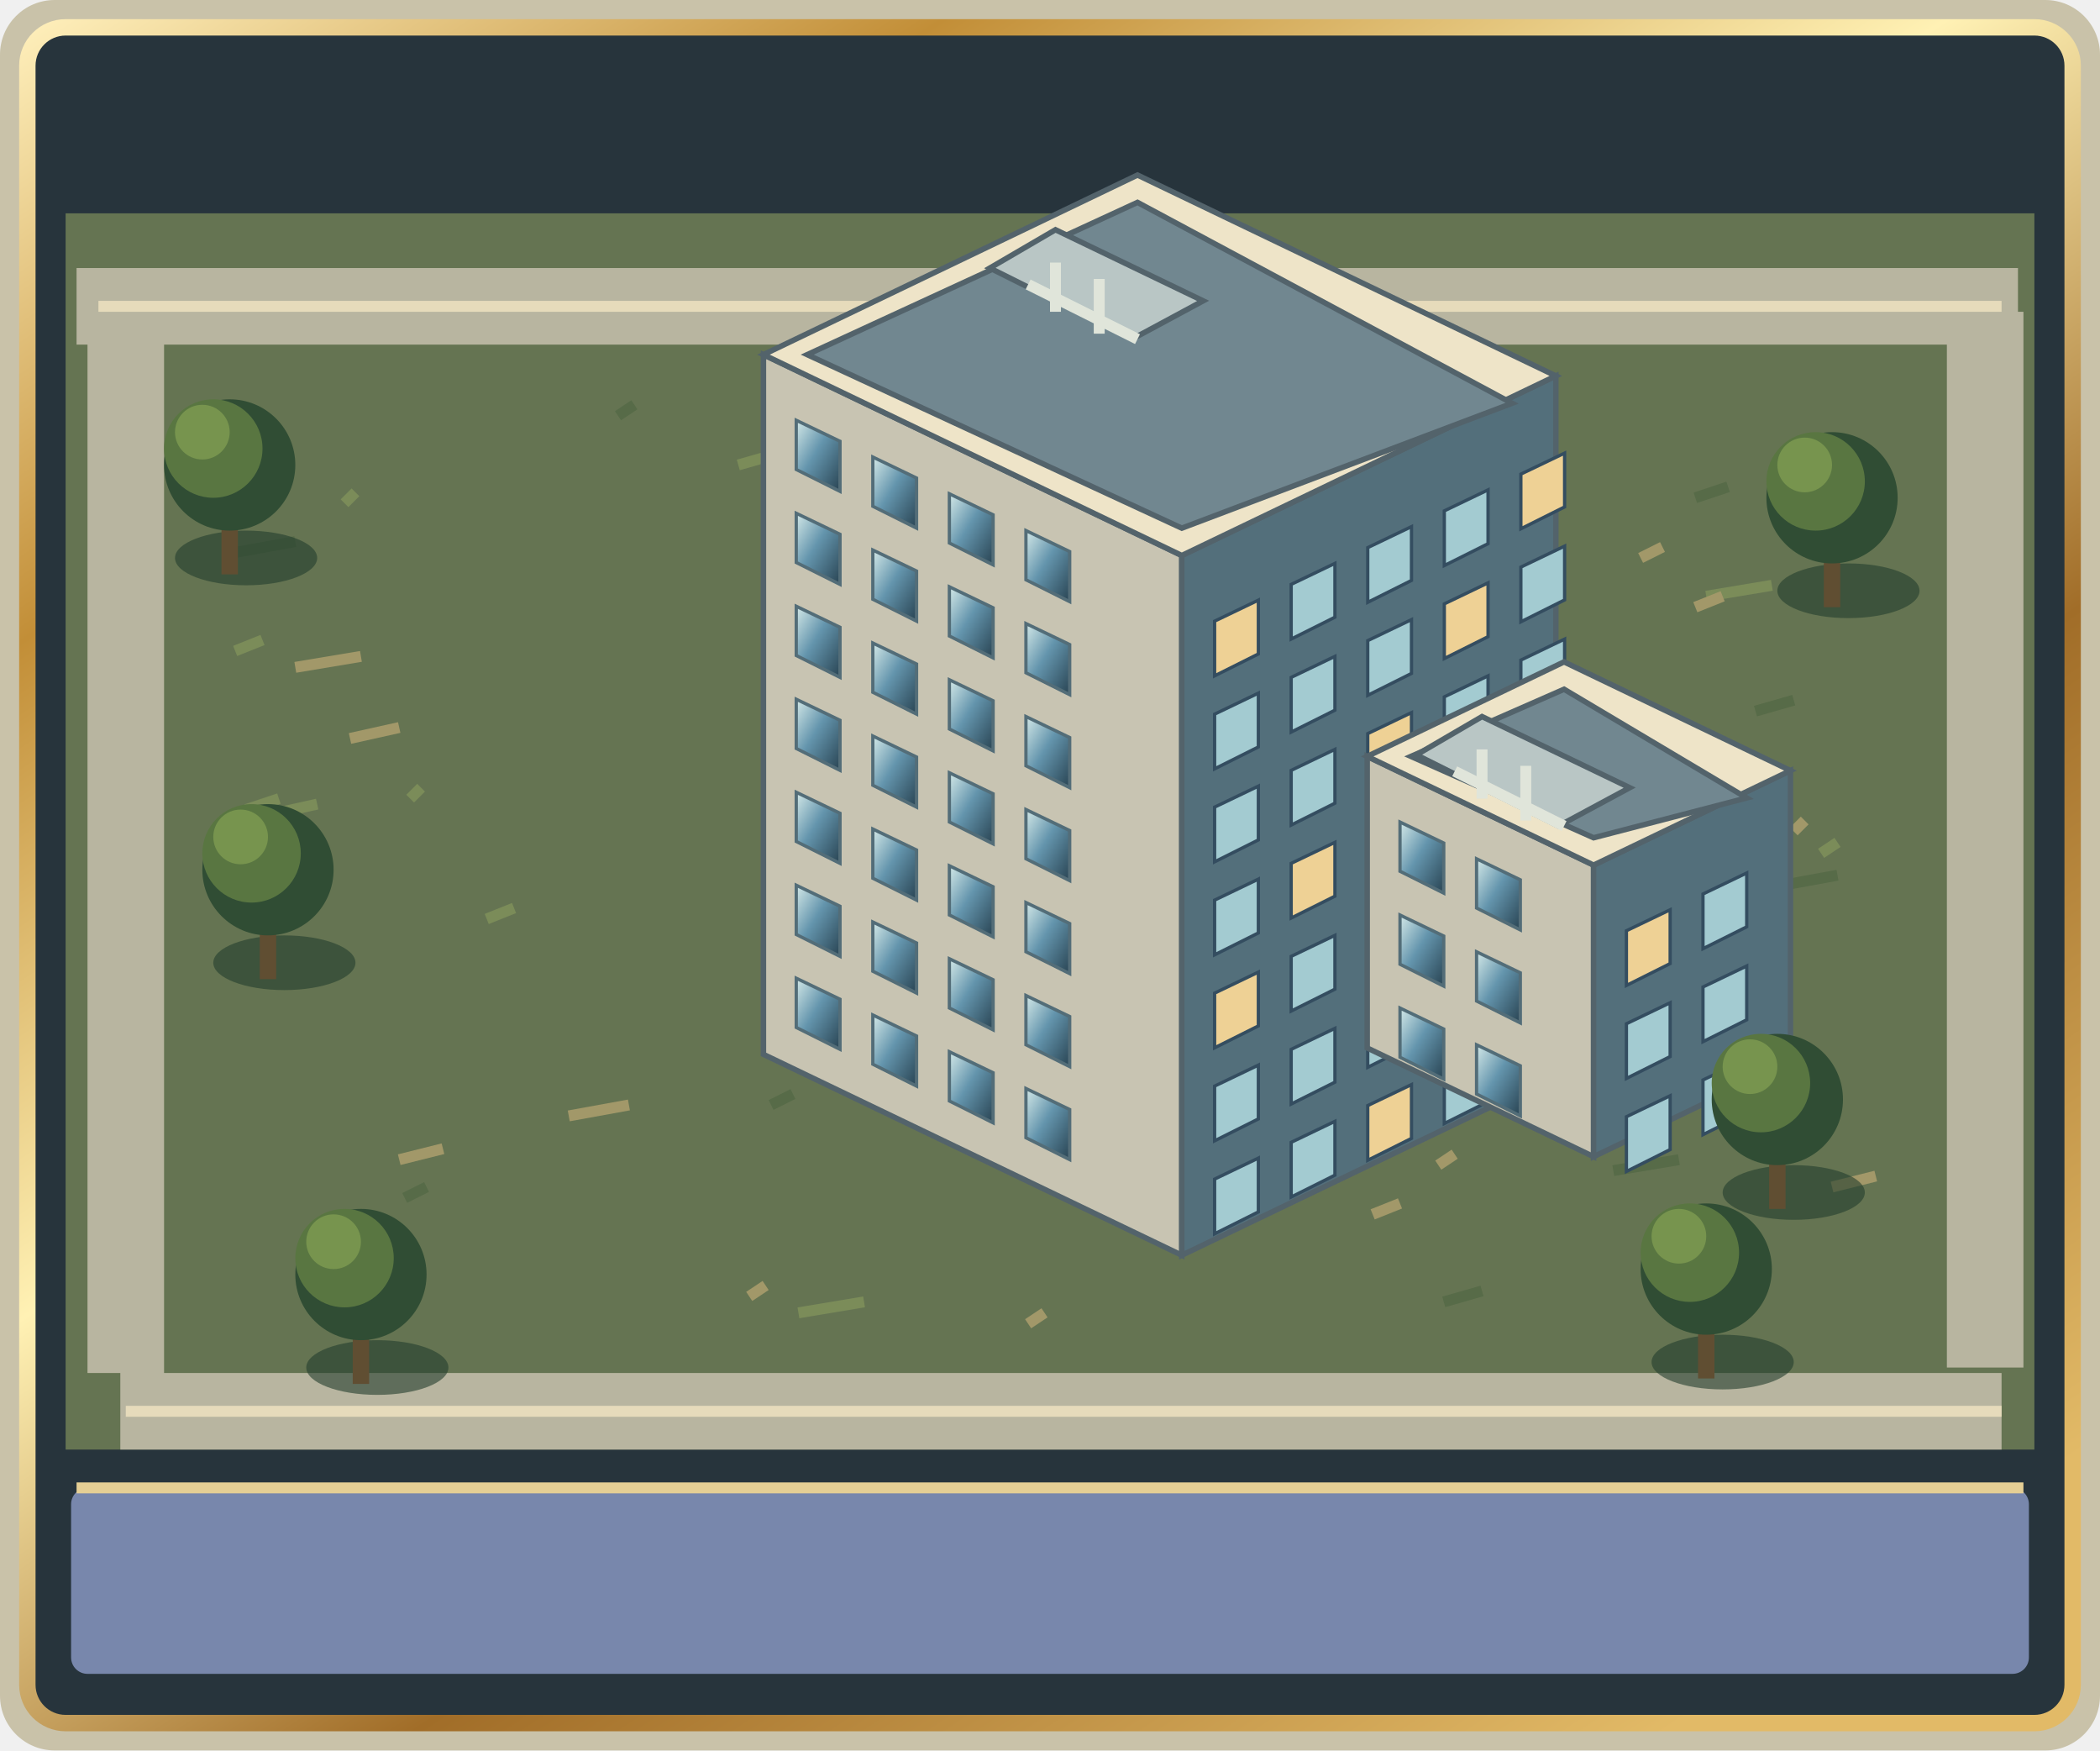
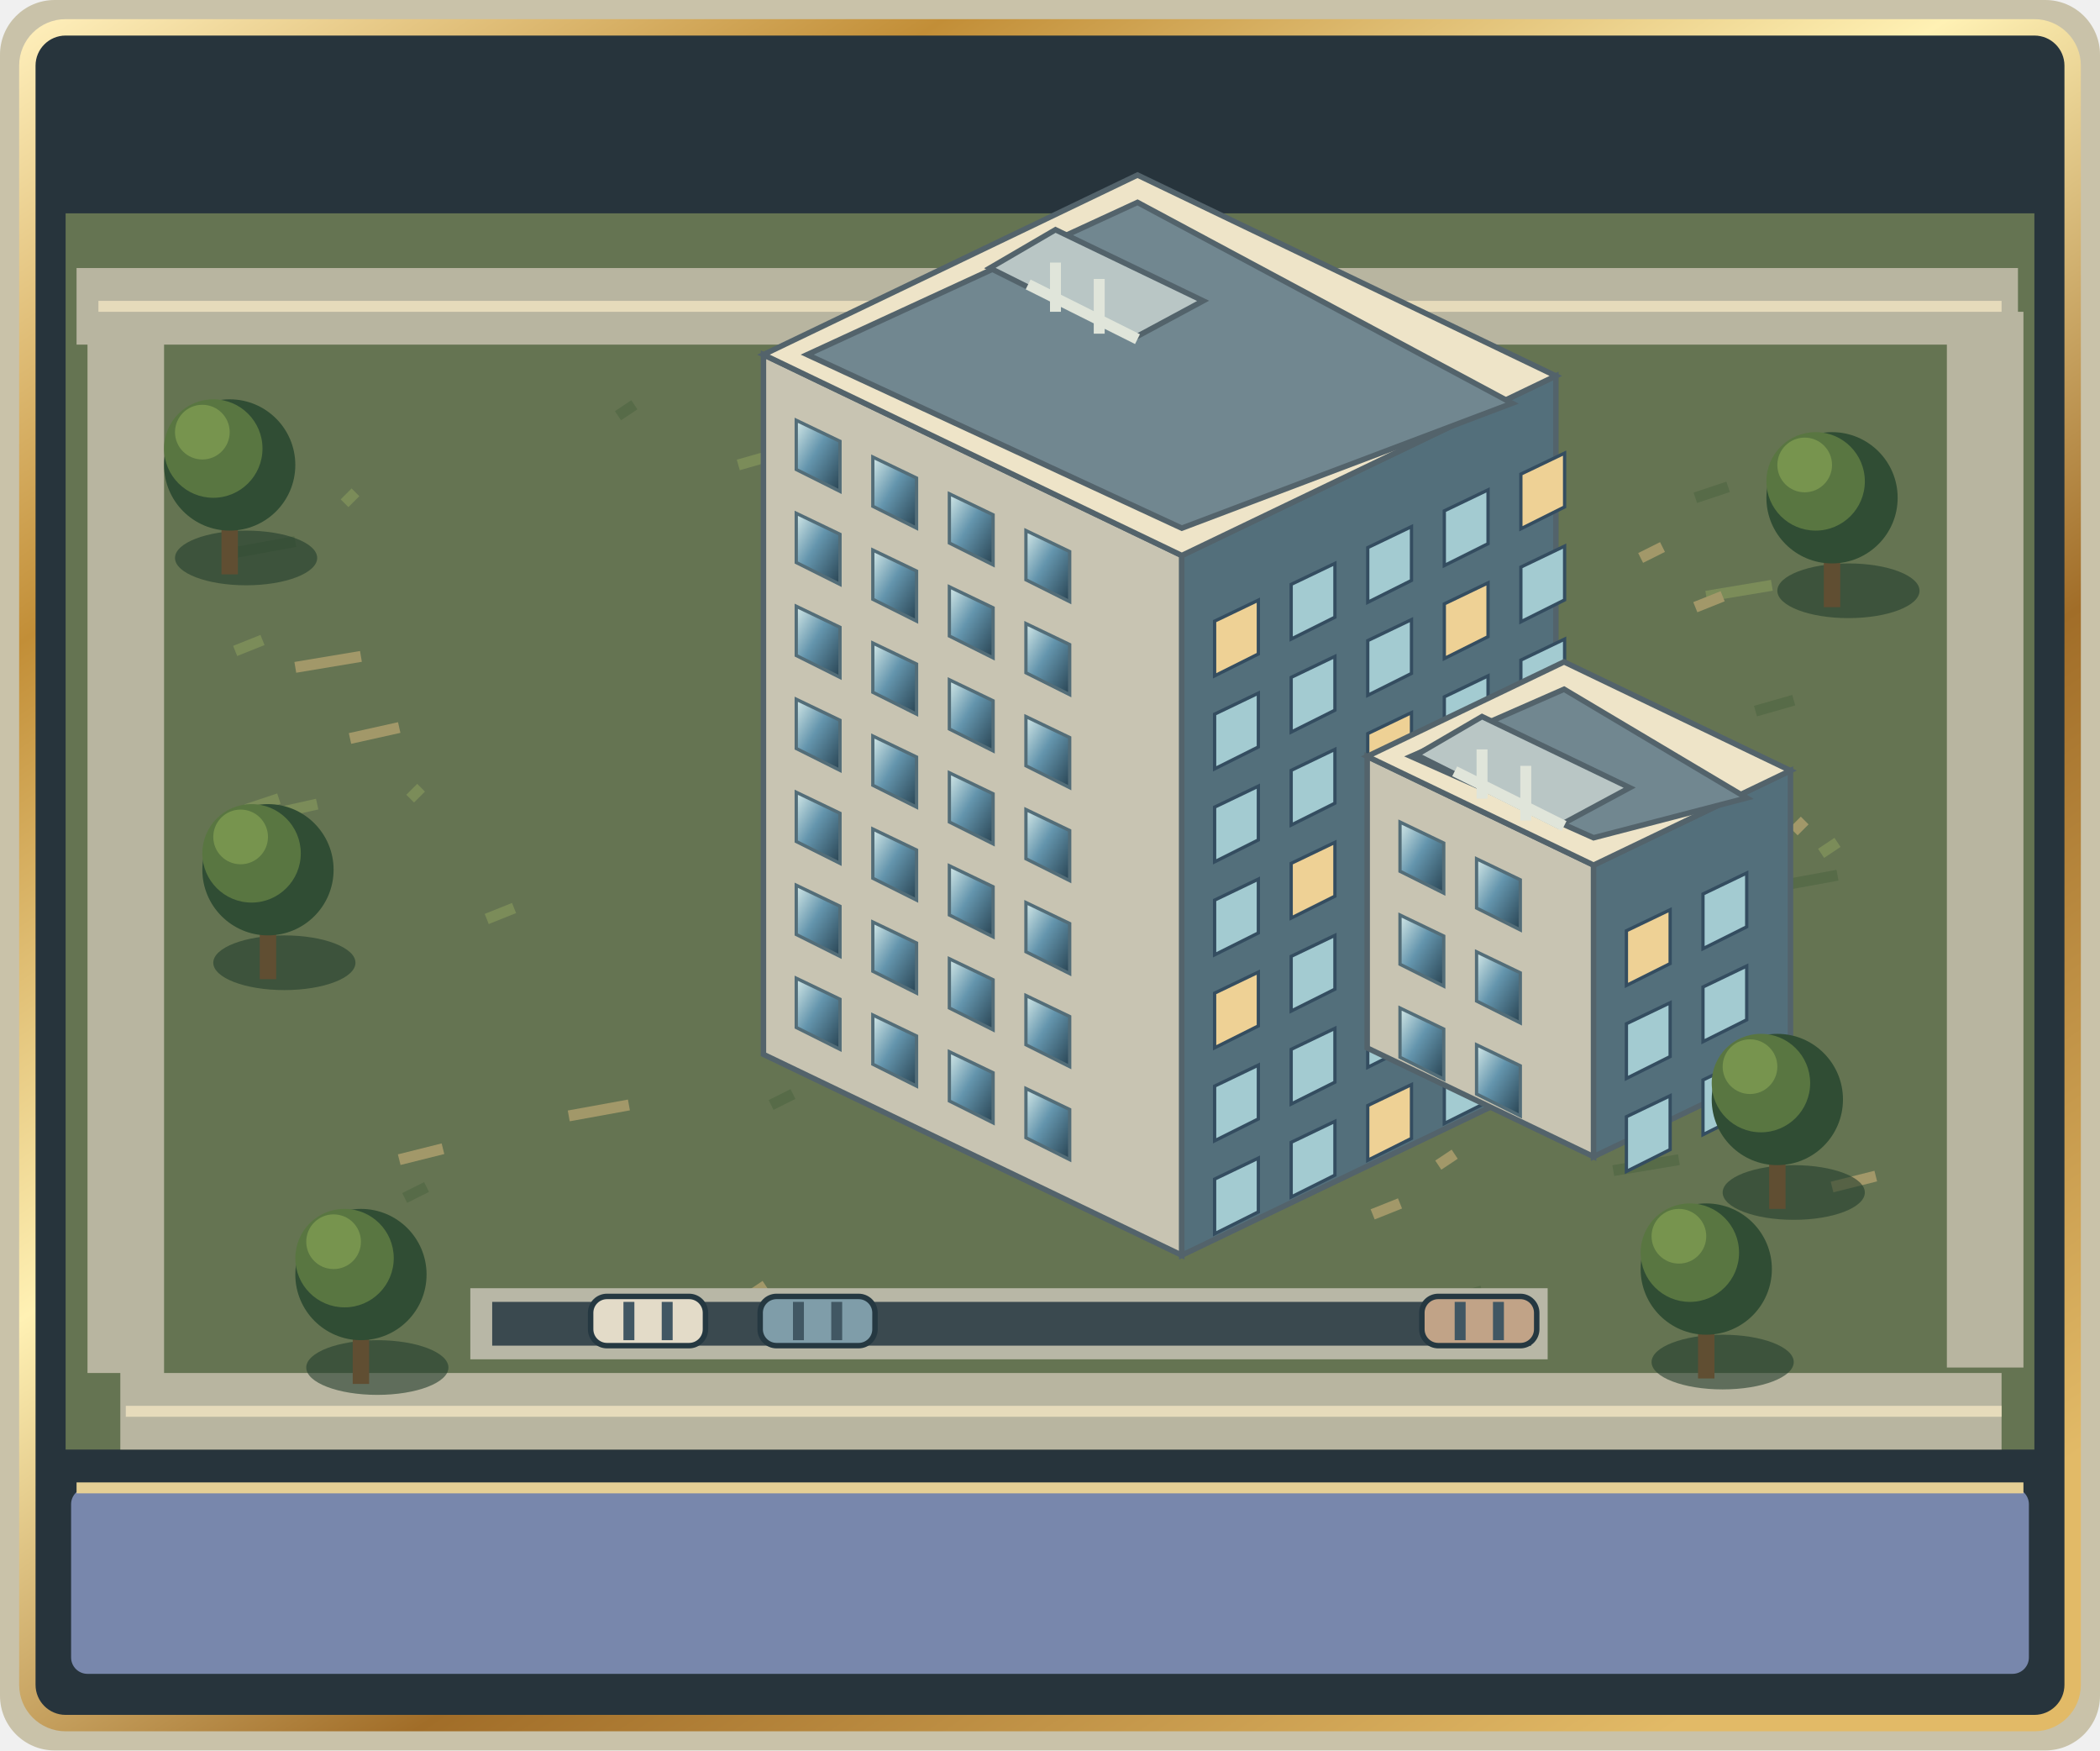
<svg xmlns="http://www.w3.org/2000/svg" viewBox="0 0 384 320" role="img" aria-label="Готовый объект">
  <defs>
    <linearGradient id="gold" x2="0.8" y2="1">
      <stop stop-color="#fff0bc" />
      <stop offset=".22" stop-color="#c28e37" />
      <stop offset=".46" stop-color="#fff1b4" />
      <stop offset=".7" stop-color="#a16d28" />
      <stop offset="1" stop-color="#e2ba67" />
    </linearGradient>
    <linearGradient id="cream" x2="1" y2="1">
      <stop stop-color="#fff5d7" />
      <stop offset=".5" stop-color="#e8d3a0" />
      <stop offset="1" stop-color="#f7e9c8" />
    </linearGradient>
    <linearGradient id="navy" x2=".7" y2="1">
      <stop stop-color="#263b49" />
      <stop offset="1" stop-color="#06121e" />
    </linearGradient>
    <linearGradient id="glass" x2="1" y2="1">
      <stop stop-color="#d4e9e8" />
      <stop offset=".45" stop-color="#6495ad" />
      <stop offset="1" stop-color="#294453" />
    </linearGradient>
    <pattern id="grain" width="9" height="9" patternUnits="userSpaceOnUse">
      <path d="M0 1h2m3 4h1m1 3h2" stroke="#fff" opacity=".07" />
    </pattern>
  </defs>
  <rect width="384" height="320" rx="10" fill="#c9c2a9" />
  <rect x="5" y="5" width="374" height="310" rx="7" fill="#27343c" stroke="url(#gold)" stroke-width="3" />
  <rect x="12" y="39" width="360" height="226" fill="#657452" />
  <path d="M14 56H369M22 258H366M23 56V251M363 57V250" stroke="#b8b5a0" stroke-width="14" />
  <path d="M18 56H366M23 258H366" stroke="#e6dbbb" stroke-width="2" />
  <path d="M312 109l12 -2" stroke="#7b8c59" stroke-width="2" />
  <path d="M251 222l5 -2" stroke="#a29869" stroke-width="2" />
  <path d="M250 206l4 -2" stroke="#7b8c59" stroke-width="2" />
  <path d="M189 202l5 -2" stroke="#a29869" stroke-width="2" />
  <path d="M43 119l5 -2" stroke="#7b8c59" stroke-width="2" />
  <path d="M43 101l11 -2" stroke="#576b48" stroke-width="2" />
  <path d="M74 219l4 -2" stroke="#576b48" stroke-width="2" />
  <path d="M54 122l12 -2" stroke="#a29869" stroke-width="2" />
  <path d="M63 92l2 -2" stroke="#7b8c59" stroke-width="2" />
  <path d="M325 162l11 -2" stroke="#576b48" stroke-width="2" />
  <path d="M73 212l8 -2" stroke="#a29869" stroke-width="2" />
  <path d="M104 204l11 -2" stroke="#a29869" stroke-width="2" />
  <path d="M263 213l3 -2" stroke="#a29869" stroke-width="2" />
  <path d="M49 149l9 -2" stroke="#7b8c59" stroke-width="2" />
  <path d="M141 202l4 -2" stroke="#576b48" stroke-width="2" />
  <path d="M137 237l3 -2" stroke="#a29869" stroke-width="2" />
  <path d="M300 178l8 -2" stroke="#a29869" stroke-width="2" />
  <path d="M328 152l2 -2" stroke="#a29869" stroke-width="2" />
  <path d="M89 168l5 -2" stroke="#7b8c59" stroke-width="2" />
  <path d="M335 217l8 -2" stroke="#a29869" stroke-width="2" />
  <path d="M113 76l3 -2" stroke="#576b48" stroke-width="2" />
  <path d="M310 111l5 -2" stroke="#a29869" stroke-width="2" />
  <path d="M45 148l6 -2" stroke="#7b8c59" stroke-width="2" />
  <path d="M253 187l8 -2" stroke="#a29869" stroke-width="2" />
  <path d="M184 209l3 -2" stroke="#a29869" stroke-width="2" />
  <path d="M295 214l12 -2" stroke="#576b48" stroke-width="2" />
  <path d="M247 178l4 -2" stroke="#7b8c59" stroke-width="2" />
  <path d="M195 155l4 -2" stroke="#7b8c59" stroke-width="2" />
  <path d="M188 242l3 -2" stroke="#a29869" stroke-width="2" />
  <path d="M146 240l12 -2" stroke="#7b8c59" stroke-width="2" />
  <path d="M264 238l7 -2" stroke="#576b48" stroke-width="2" />
  <path d="M310 91l6 -2" stroke="#576b48" stroke-width="2" />
  <path d="M64 135l9 -2" stroke="#a29869" stroke-width="2" />
  <path d="M135 85l7 -2" stroke="#7b8c59" stroke-width="2" />
  <path d="M75 146l2 -2" stroke="#7b8c59" stroke-width="2" />
  <path d="M199 194l2 -2" stroke="#a29869" stroke-width="2" />
  <path d="M321 130l7 -2" stroke="#576b48" stroke-width="2" />
  <path d="M307 233l12 -2" stroke="#576b48" stroke-width="2" />
  <path d="M300 102l4 -2" stroke="#a29869" stroke-width="2" />
  <path d="M333 156l3 -2" stroke="#7b8c59" stroke-width="2" />
  <polygon points="208,159.92 284.5,196.64 216.1,229.472 139.6,192.752" fill="#111e26" stroke="#53636b" stroke-width="0" />
  <polygon points="139.6,64.832 216.1,101.552 216.1,229.472 139.6,192.752" fill="#c8c4b2" stroke="#53636b" stroke-width="1" />
  <polygon points="216.1,101.552 284.5,68.72 284.5,196.64 216.1,229.472" fill="#536f7b" stroke="#53636b" stroke-width="1" />
  <polygon points="208,32 284.5,68.72 216.1,101.552 139.6,64.832" fill="#eee4c8" stroke="#53636b" stroke-width="1" />
  <polygon points="208,37 276.5,73.72 216.1,96.552 147.6,64.832" fill="#718790" stroke="#53636b" stroke-width="1" />
  <polygon points="145.6,76.832 153.6,80.672 153.6,89.832 145.6,85.832" fill="url(#glass)" stroke="#536d78" stroke-width="0.6" />
  <polygon points="159.6,83.552 167.6,87.392 167.6,96.552 159.6,92.552" fill="url(#glass)" stroke="#536d78" stroke-width="0.6" />
  <polygon points="173.6,90.272 181.6,94.112 181.6,103.272 173.6,99.272" fill="url(#glass)" stroke="#536d78" stroke-width="0.6" />
  <polygon points="187.6,96.992 195.6,100.832 195.6,109.992 187.6,105.992" fill="url(#glass)" stroke="#536d78" stroke-width="0.6" />
  <polygon points="222.1,113.552 230.1,109.712 230.1,119.552 222.1,123.552" fill="#eed195" stroke="#344d60" stroke-width="0.6" />
  <polygon points="236.1,106.832 244.1,102.992 244.1,112.832 236.1,116.832" fill="#a3cbd1" stroke="#344d60" stroke-width="0.6" />
  <polygon points="250.1,100.112 258.1,96.272 258.1,106.112 250.1,110.112" fill="#a3cbd1" stroke="#344d60" stroke-width="0.6" />
  <polygon points="264.1,93.392 272.1,89.552 272.1,99.392 264.1,103.392" fill="#a3cbd1" stroke="#344d60" stroke-width="0.6" />
  <polygon points="278.1,86.672 286.1,82.832 286.1,92.672 278.1,96.672" fill="#eed195" stroke="#344d60" stroke-width="0.6" />
  <polygon points="145.6,93.832 153.6,97.672 153.6,106.832 145.6,102.832" fill="url(#glass)" stroke="#536d78" stroke-width="0.6" />
  <polygon points="159.6,100.552 167.6,104.392 167.6,113.552 159.6,109.552" fill="url(#glass)" stroke="#536d78" stroke-width="0.6" />
  <polygon points="173.6,107.272 181.6,111.112 181.6,120.272 173.6,116.272" fill="url(#glass)" stroke="#536d78" stroke-width="0.6" />
  <polygon points="187.6,113.992 195.6,117.832 195.6,126.992 187.6,122.992" fill="url(#glass)" stroke="#536d78" stroke-width="0.6" />
  <polygon points="222.1,130.552 230.1,126.712 230.1,136.552 222.1,140.552" fill="#a3cbd1" stroke="#344d60" stroke-width="0.6" />
  <polygon points="236.1,123.832 244.1,119.992 244.1,129.832 236.1,133.832" fill="#a3cbd1" stroke="#344d60" stroke-width="0.6" />
  <polygon points="250.1,117.112 258.1,113.272 258.1,123.112 250.1,127.112" fill="#a3cbd1" stroke="#344d60" stroke-width="0.6" />
  <polygon points="264.1,110.392 272.1,106.552 272.1,116.392 264.1,120.392" fill="#eed195" stroke="#344d60" stroke-width="0.6" />
  <polygon points="278.1,103.672 286.1,99.832 286.1,109.672 278.1,113.672" fill="#a3cbd1" stroke="#344d60" stroke-width="0.6" />
  <polygon points="145.6,110.832 153.6,114.672 153.6,123.832 145.6,119.832" fill="url(#glass)" stroke="#536d78" stroke-width="0.6" />
  <polygon points="159.6,117.552 167.6,121.392 167.6,130.552 159.6,126.552" fill="url(#glass)" stroke="#536d78" stroke-width="0.6" />
  <polygon points="173.6,124.272 181.6,128.112 181.6,137.272 173.6,133.272" fill="url(#glass)" stroke="#536d78" stroke-width="0.6" />
  <polygon points="187.6,130.992 195.6,134.832 195.6,143.992 187.6,139.992" fill="url(#glass)" stroke="#536d78" stroke-width="0.6" />
  <polygon points="222.1,147.552 230.1,143.712 230.1,153.552 222.1,157.552" fill="#a3cbd1" stroke="#344d60" stroke-width="0.6" />
  <polygon points="236.1,140.832 244.1,136.992 244.1,146.832 236.1,150.832" fill="#a3cbd1" stroke="#344d60" stroke-width="0.6" />
  <polygon points="250.1,134.112 258.1,130.272 258.1,140.112 250.1,144.112" fill="#eed195" stroke="#344d60" stroke-width="0.6" />
  <polygon points="264.1,127.392 272.1,123.552 272.1,133.392 264.1,137.392" fill="#a3cbd1" stroke="#344d60" stroke-width="0.6" />
  <polygon points="278.1,120.672 286.1,116.832 286.1,126.672 278.1,130.672" fill="#a3cbd1" stroke="#344d60" stroke-width="0.6" />
  <polygon points="145.6,127.832 153.6,131.672 153.6,140.832 145.6,136.832" fill="url(#glass)" stroke="#536d78" stroke-width="0.6" />
  <polygon points="159.6,134.552 167.6,138.392 167.6,147.552 159.6,143.552" fill="url(#glass)" stroke="#536d78" stroke-width="0.6" />
  <polygon points="173.6,141.272 181.6,145.112 181.6,154.272 173.6,150.272" fill="url(#glass)" stroke="#536d78" stroke-width="0.6" />
  <polygon points="187.6,147.992 195.6,151.832 195.6,160.992 187.6,156.992" fill="url(#glass)" stroke="#536d78" stroke-width="0.6" />
  <polygon points="222.1,164.552 230.1,160.712 230.1,170.552 222.1,174.552" fill="#a3cbd1" stroke="#344d60" stroke-width="0.6" />
  <polygon points="236.1,157.832 244.1,153.992 244.1,163.832 236.1,167.832" fill="#eed195" stroke="#344d60" stroke-width="0.6" />
  <polygon points="250.1,151.112 258.1,147.272 258.1,157.112 250.1,161.112" fill="#a3cbd1" stroke="#344d60" stroke-width="0.6" />
  <polygon points="264.1,144.392 272.1,140.552 272.1,150.392 264.1,154.392" fill="#a3cbd1" stroke="#344d60" stroke-width="0.6" />
  <polygon points="278.1,137.672 286.1,133.832 286.1,143.672 278.1,147.672" fill="#a3cbd1" stroke="#344d60" stroke-width="0.6" />
  <polygon points="145.6,144.832 153.6,148.672 153.6,157.832 145.6,153.832" fill="url(#glass)" stroke="#536d78" stroke-width="0.6" />
  <polygon points="159.6,151.552 167.6,155.392 167.6,164.552 159.6,160.552" fill="url(#glass)" stroke="#536d78" stroke-width="0.6" />
  <polygon points="173.6,158.272 181.6,162.112 181.6,171.272 173.6,167.272" fill="url(#glass)" stroke="#536d78" stroke-width="0.6" />
  <polygon points="187.6,164.992 195.6,168.832 195.6,177.992 187.6,173.992" fill="url(#glass)" stroke="#536d78" stroke-width="0.6" />
  <polygon points="222.1,181.552 230.1,177.712 230.1,187.552 222.1,191.552" fill="#eed195" stroke="#344d60" stroke-width="0.6" />
  <polygon points="236.1,174.832 244.1,170.992 244.1,180.832 236.1,184.832" fill="#a3cbd1" stroke="#344d60" stroke-width="0.6" />
  <polygon points="250.1,168.112 258.1,164.272 258.1,174.112 250.1,178.112" fill="#a3cbd1" stroke="#344d60" stroke-width="0.6" />
  <polygon points="264.1,161.392 272.1,157.552 272.1,167.392 264.1,171.392" fill="#a3cbd1" stroke="#344d60" stroke-width="0.6" />
  <polygon points="278.1,154.672 286.1,150.832 286.1,160.672 278.1,164.672" fill="#eed195" stroke="#344d60" stroke-width="0.6" />
  <polygon points="145.6,161.832 153.6,165.672 153.6,174.832 145.6,170.832" fill="url(#glass)" stroke="#536d78" stroke-width="0.6" />
  <polygon points="159.6,168.552 167.6,172.392 167.6,181.552 159.6,177.552" fill="url(#glass)" stroke="#536d78" stroke-width="0.6" />
  <polygon points="173.6,175.272 181.6,179.112 181.6,188.272 173.6,184.272" fill="url(#glass)" stroke="#536d78" stroke-width="0.6" />
  <polygon points="187.6,181.992 195.6,185.832 195.6,194.992 187.6,190.992" fill="url(#glass)" stroke="#536d78" stroke-width="0.6" />
  <polygon points="222.1,198.552 230.1,194.712 230.1,204.552 222.1,208.552" fill="#a3cbd1" stroke="#344d60" stroke-width="0.6" />
  <polygon points="236.1,191.832 244.1,187.992 244.1,197.832 236.1,201.832" fill="#a3cbd1" stroke="#344d60" stroke-width="0.6" />
  <polygon points="250.1,185.112 258.1,181.272 258.1,191.112 250.1,195.112" fill="#a3cbd1" stroke="#344d60" stroke-width="0.6" />
  <polygon points="264.1,178.392 272.1,174.552 272.1,184.392 264.1,188.392" fill="#eed195" stroke="#344d60" stroke-width="0.6" />
  <polygon points="278.1,171.672 286.1,167.832 286.1,177.672 278.1,181.672" fill="#a3cbd1" stroke="#344d60" stroke-width="0.6" />
  <polygon points="145.6,178.832 153.6,182.672 153.6,191.832 145.6,187.832" fill="url(#glass)" stroke="#536d78" stroke-width="0.6" />
  <polygon points="159.6,185.552 167.6,189.392 167.6,198.552 159.6,194.552" fill="url(#glass)" stroke="#536d78" stroke-width="0.6" />
  <polygon points="173.6,192.272 181.6,196.112 181.6,205.272 173.6,201.272" fill="url(#glass)" stroke="#536d78" stroke-width="0.6" />
  <polygon points="187.6,198.992 195.6,202.832 195.6,211.992 187.6,207.992" fill="url(#glass)" stroke="#536d78" stroke-width="0.6" />
  <polygon points="222.1,215.552 230.1,211.712 230.1,221.552 222.1,225.552" fill="#a3cbd1" stroke="#344d60" stroke-width="0.6" />
  <polygon points="236.1,208.832 244.1,204.992 244.1,214.832 236.1,218.832" fill="#a3cbd1" stroke="#344d60" stroke-width="0.6" />
  <polygon points="250.1,202.112 258.1,198.272 258.1,208.112 250.1,212.112" fill="#eed195" stroke="#344d60" stroke-width="0.6" />
  <polygon points="264.1,195.392 272.1,191.552 272.1,201.392 264.1,205.392" fill="#a3cbd1" stroke="#344d60" stroke-width="0.6" />
  <polygon points="278.1,188.672 286.1,184.832 286.1,194.672 278.1,198.672" fill="#a3cbd1" stroke="#344d60" stroke-width="0.6" />
  <polygon points="193,42 220,55 207,62 181,49" fill="#b9c6c5" stroke="#53636b" stroke-width="1" />
  <path d="M188 52l20 10m-15-5v-9m8 13v-10" stroke="#e0e5da" stroke-width="2" />
  <polygon points="286,174.3 327.4,194.172 291.4,211.452 250.0,191.58" fill="#111e26" stroke="#53636b" stroke-width="0" />
  <polygon points="250.0,138.28 291.4,158.152 291.4,211.452 250.0,191.58" fill="#c8c4b2" stroke="#53636b" stroke-width="1" />
  <polygon points="291.4,158.152 327.4,140.872 327.4,194.172 291.4,211.452" fill="#536f7b" stroke="#53636b" stroke-width="1" />
  <polygon points="286,121 327.4,140.872 291.4,158.152 250.0,138.28" fill="#eee4c8" stroke="#53636b" stroke-width="1" />
  <polygon points="286,126 319.4,145.872 291.4,153.152 258.0,138.28" fill="#718790" stroke="#53636b" stroke-width="1" />
  <polygon points="256.0,150.28 264.0,154.12 264.0,163.28 256.0,159.28" fill="url(#glass)" stroke="#536d78" stroke-width="0.6" />
  <polygon points="270.0,157.0 278.0,160.84 278.0,170.0 270.0,166.0" fill="url(#glass)" stroke="#536d78" stroke-width="0.6" />
  <polygon points="297.4,170.152 305.4,166.312 305.4,176.152 297.4,180.152" fill="#eed195" stroke="#344d60" stroke-width="0.6" />
  <polygon points="311.4,163.432 319.4,159.592 319.4,169.432 311.4,173.432" fill="#a3cbd1" stroke="#344d60" stroke-width="0.6" />
  <polygon points="256.0,167.28 264.0,171.12 264.0,180.28 256.0,176.28" fill="url(#glass)" stroke="#536d78" stroke-width="0.6" />
  <polygon points="270.0,174.0 278.0,177.84 278.0,187.0 270.0,183.0" fill="url(#glass)" stroke="#536d78" stroke-width="0.6" />
  <polygon points="297.4,187.152 305.4,183.312 305.4,193.152 297.4,197.152" fill="#a3cbd1" stroke="#344d60" stroke-width="0.6" />
  <polygon points="311.4,180.432 319.4,176.592 319.4,186.432 311.4,190.432" fill="#a3cbd1" stroke="#344d60" stroke-width="0.6" />
  <polygon points="256.0,184.28 264.0,188.12 264.0,197.28 256.0,193.28" fill="url(#glass)" stroke="#536d78" stroke-width="0.6" />
  <polygon points="270.0,191.0 278.0,194.84 278.0,204.0 270.0,200.0" fill="url(#glass)" stroke="#536d78" stroke-width="0.6" />
  <polygon points="297.4,204.152 305.4,200.312 305.4,210.152 297.4,214.152" fill="#a3cbd1" stroke="#344d60" stroke-width="0.6" />
  <polygon points="311.4,197.432 319.4,193.592 319.4,203.432 311.4,207.432" fill="#a3cbd1" stroke="#344d60" stroke-width="0.6" />
  <polygon points="271,131 298,144 285,151 259,138" fill="#b9c6c5" stroke="#53636b" stroke-width="1" />
  <path d="M266 141l20 10m-15-5v-9m8 13v-10" stroke="#e0e5da" stroke-width="2" />
+   <path d="M86 242h197" stroke="#b8b7a6" stroke-width="13" />
+   <path d="M90 242h190" stroke="#3a494f" stroke-width="8" />
+   <rect x="108" y="237" width="21" height="9" rx="3" fill="#e3dbc8" stroke="#253841" />
+   <path d="M115 238v7m7-7v7" stroke="#415763" stroke-width="2" />
+   <rect x="139" y="237" width="21" height="9" rx="3" fill="#7f9da9" stroke="#253841" />
+   <path d="M146 238v7m7-7v7" stroke="#415763" stroke-width="2" />
+   <rect x="260" y="237" width="21" height="9" rx="3" fill="#c1a387" stroke="#253841" />
+   <path d="M267 238v7m7-7v7" stroke="#415763" stroke-width="2" />
  <ellipse cx="45" cy="102" rx="13" ry="5" fill="#233e2d" opacity=".6" />
  <path d="M42 92v13" stroke="#604e32" stroke-width="3" />
  <circle cx="42" cy="85" r="12" fill="#304d34" />
  <circle cx="39" cy="82" r="9" fill="#597641" />
  <circle cx="37" cy="79" r="5" fill="#77944e" />
  <ellipse cx="52" cy="176" rx="13" ry="5" fill="#233e2d" opacity=".6" />
  <path d="M49 166v13" stroke="#604e32" stroke-width="3" />
  <circle cx="49" cy="159" r="12" fill="#304d34" />
  <circle cx="46" cy="156" r="9" fill="#597641" />
  <circle cx="44" cy="153" r="5" fill="#77944e" />
  <ellipse cx="328" cy="218" rx="13" ry="5" fill="#233e2d" opacity=".6" />
  <path d="M325 208v13" stroke="#604e32" stroke-width="3" />
  <circle cx="325" cy="201" r="12" fill="#304d34" />
  <circle cx="322" cy="198" r="9" fill="#597641" />
  <circle cx="320" cy="195" r="5" fill="#77944e" />
  <ellipse cx="315" cy="249" rx="13" ry="5" fill="#233e2d" opacity=".6" />
  <path d="M312 239v13" stroke="#604e32" stroke-width="3" />
  <circle cx="312" cy="232" r="12" fill="#304d34" />
  <circle cx="309" cy="229" r="9" fill="#597641" />
  <circle cx="307" cy="226" r="5" fill="#77944e" />
  <ellipse cx="69" cy="250" rx="13" ry="5" fill="#233e2d" opacity=".6" />
  <path d="M66 240v13" stroke="#604e32" stroke-width="3" />
  <circle cx="66" cy="233" r="12" fill="#304d34" />
  <circle cx="63" cy="230" r="9" fill="#597641" />
  <circle cx="61" cy="227" r="5" fill="#77944e" />
  <ellipse cx="338" cy="108" rx="13" ry="5" fill="#233e2d" opacity=".6" />
  <path d="M335 98v13" stroke="#604e32" stroke-width="3" />
  <circle cx="335" cy="91" r="12" fill="#304d34" />
  <circle cx="332" cy="88" r="9" fill="#597641" />
  <circle cx="330" cy="85" r="5" fill="#77944e" />
  <rect x="13" y="272" width="358" height="34" rx="3" fill="#7887ac" />
  <path d="M14 272h356" stroke="#e5cf95" stroke-width="2" />
</svg>
